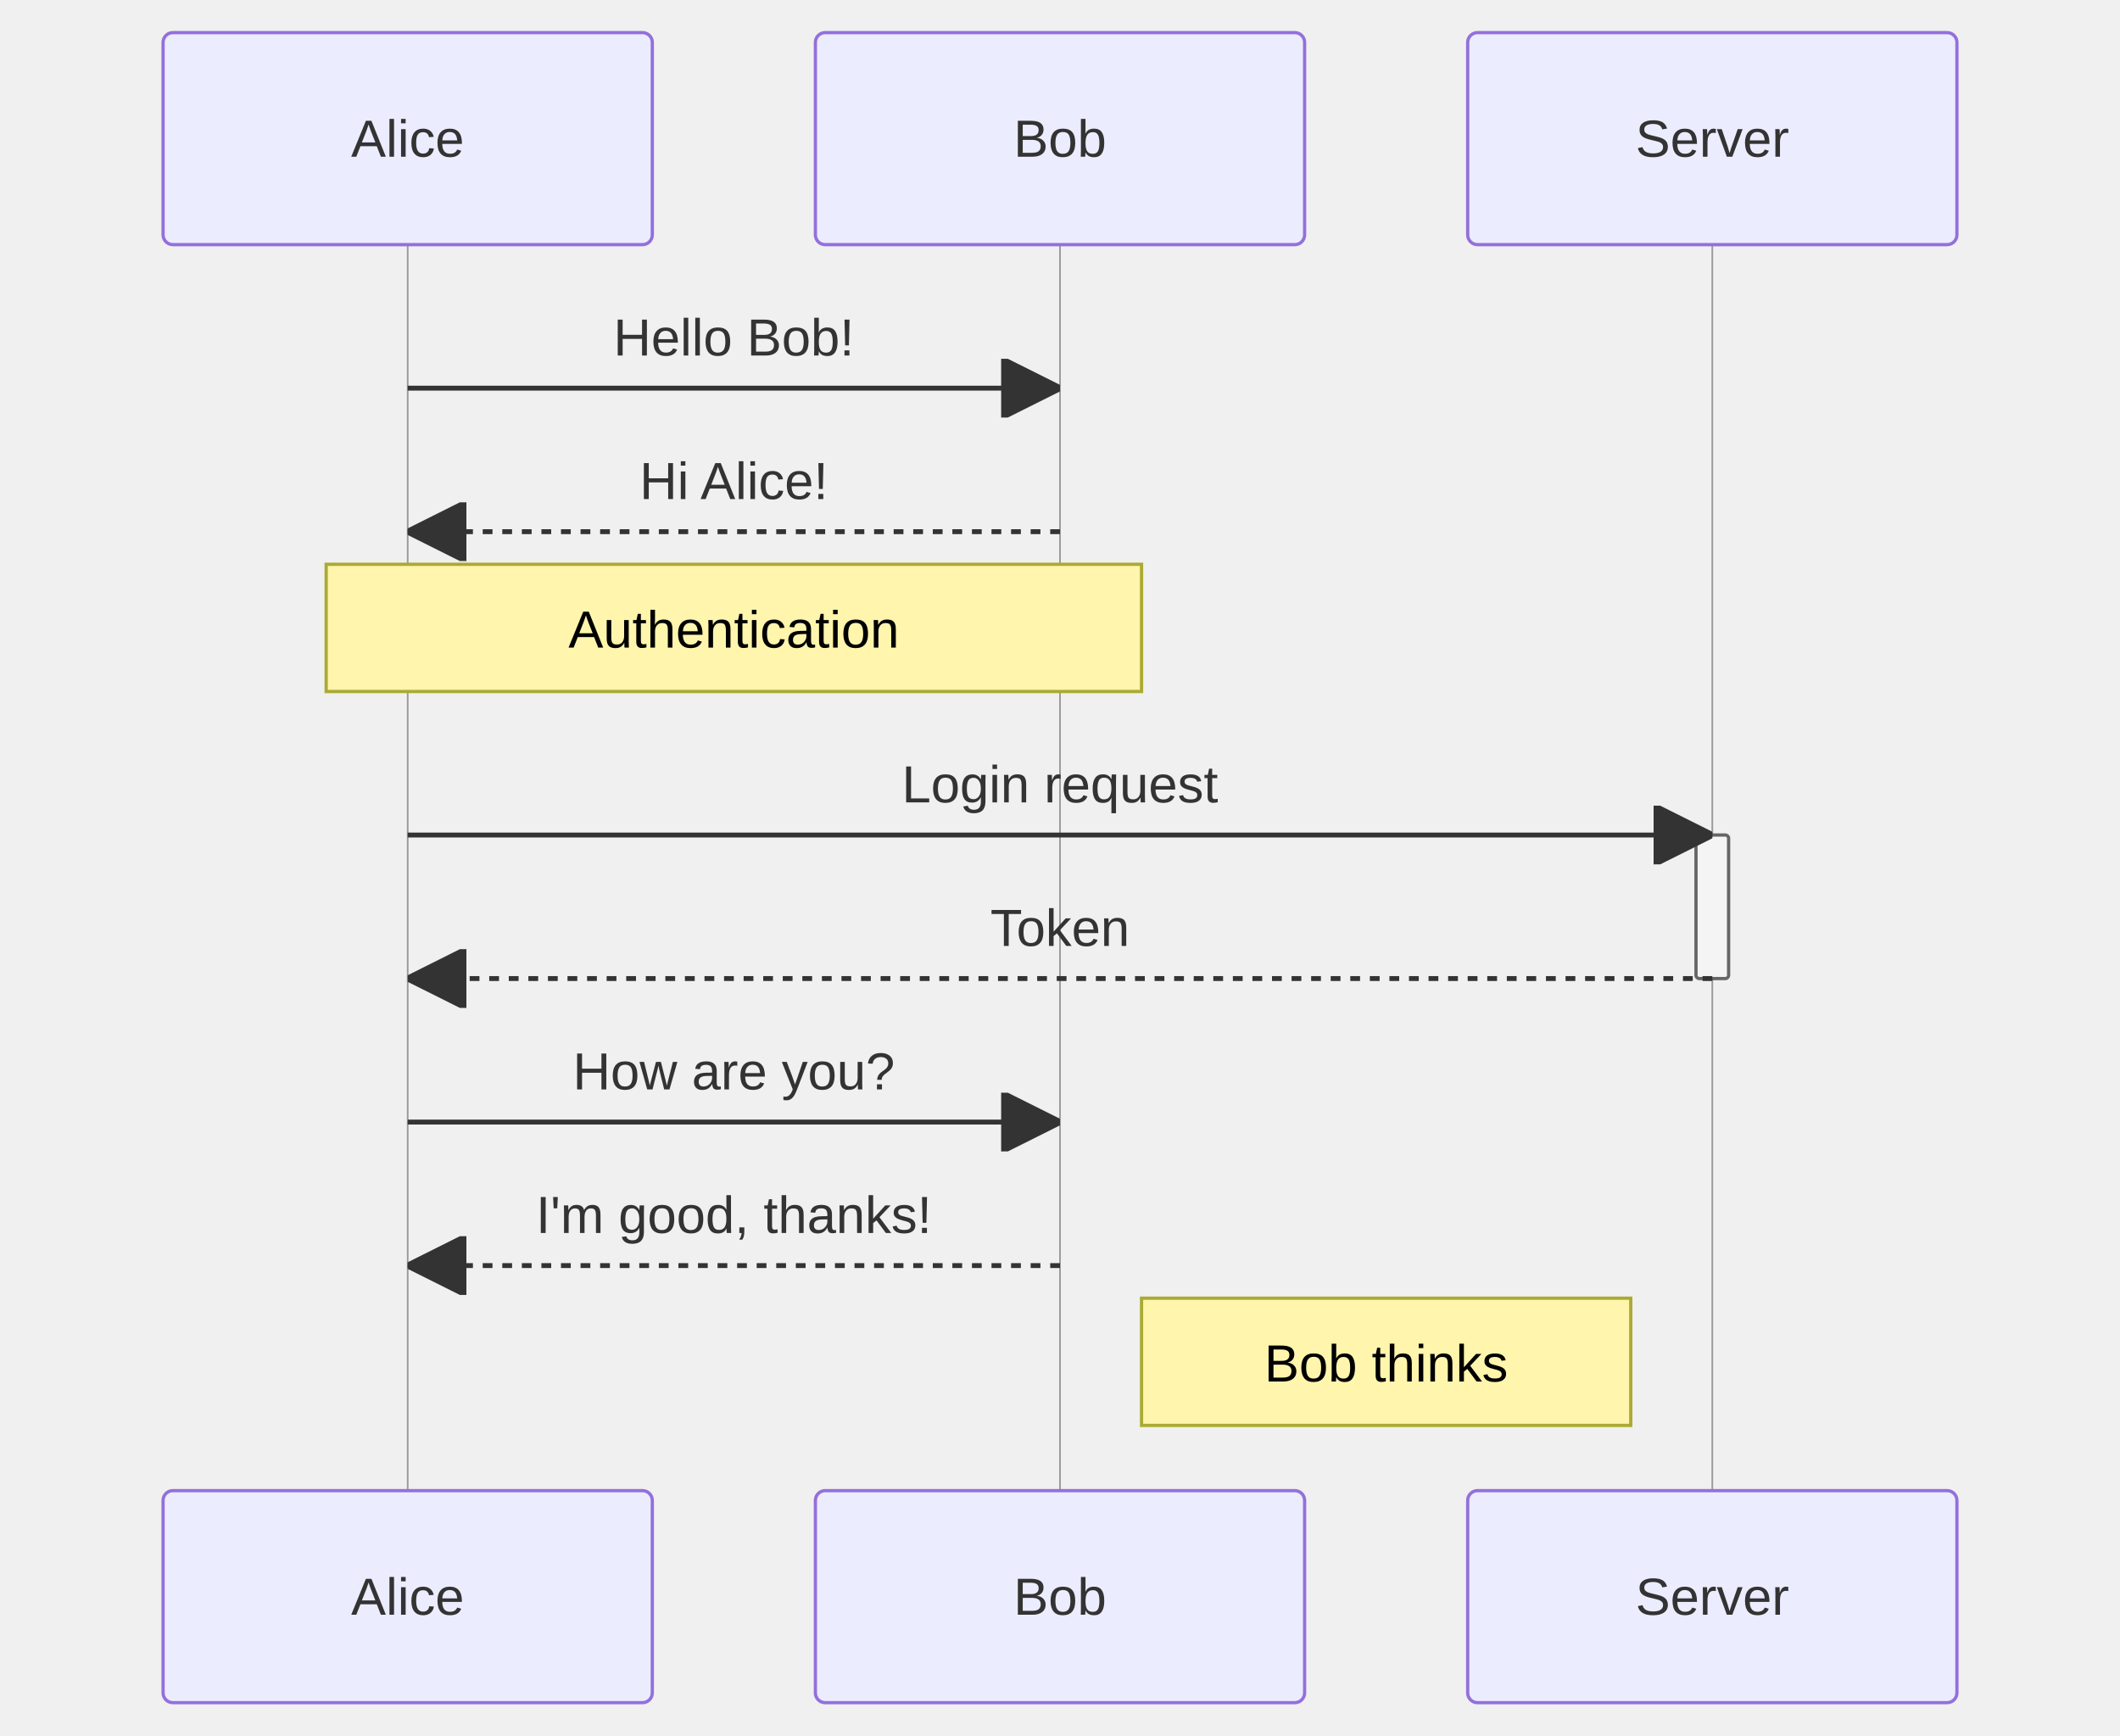
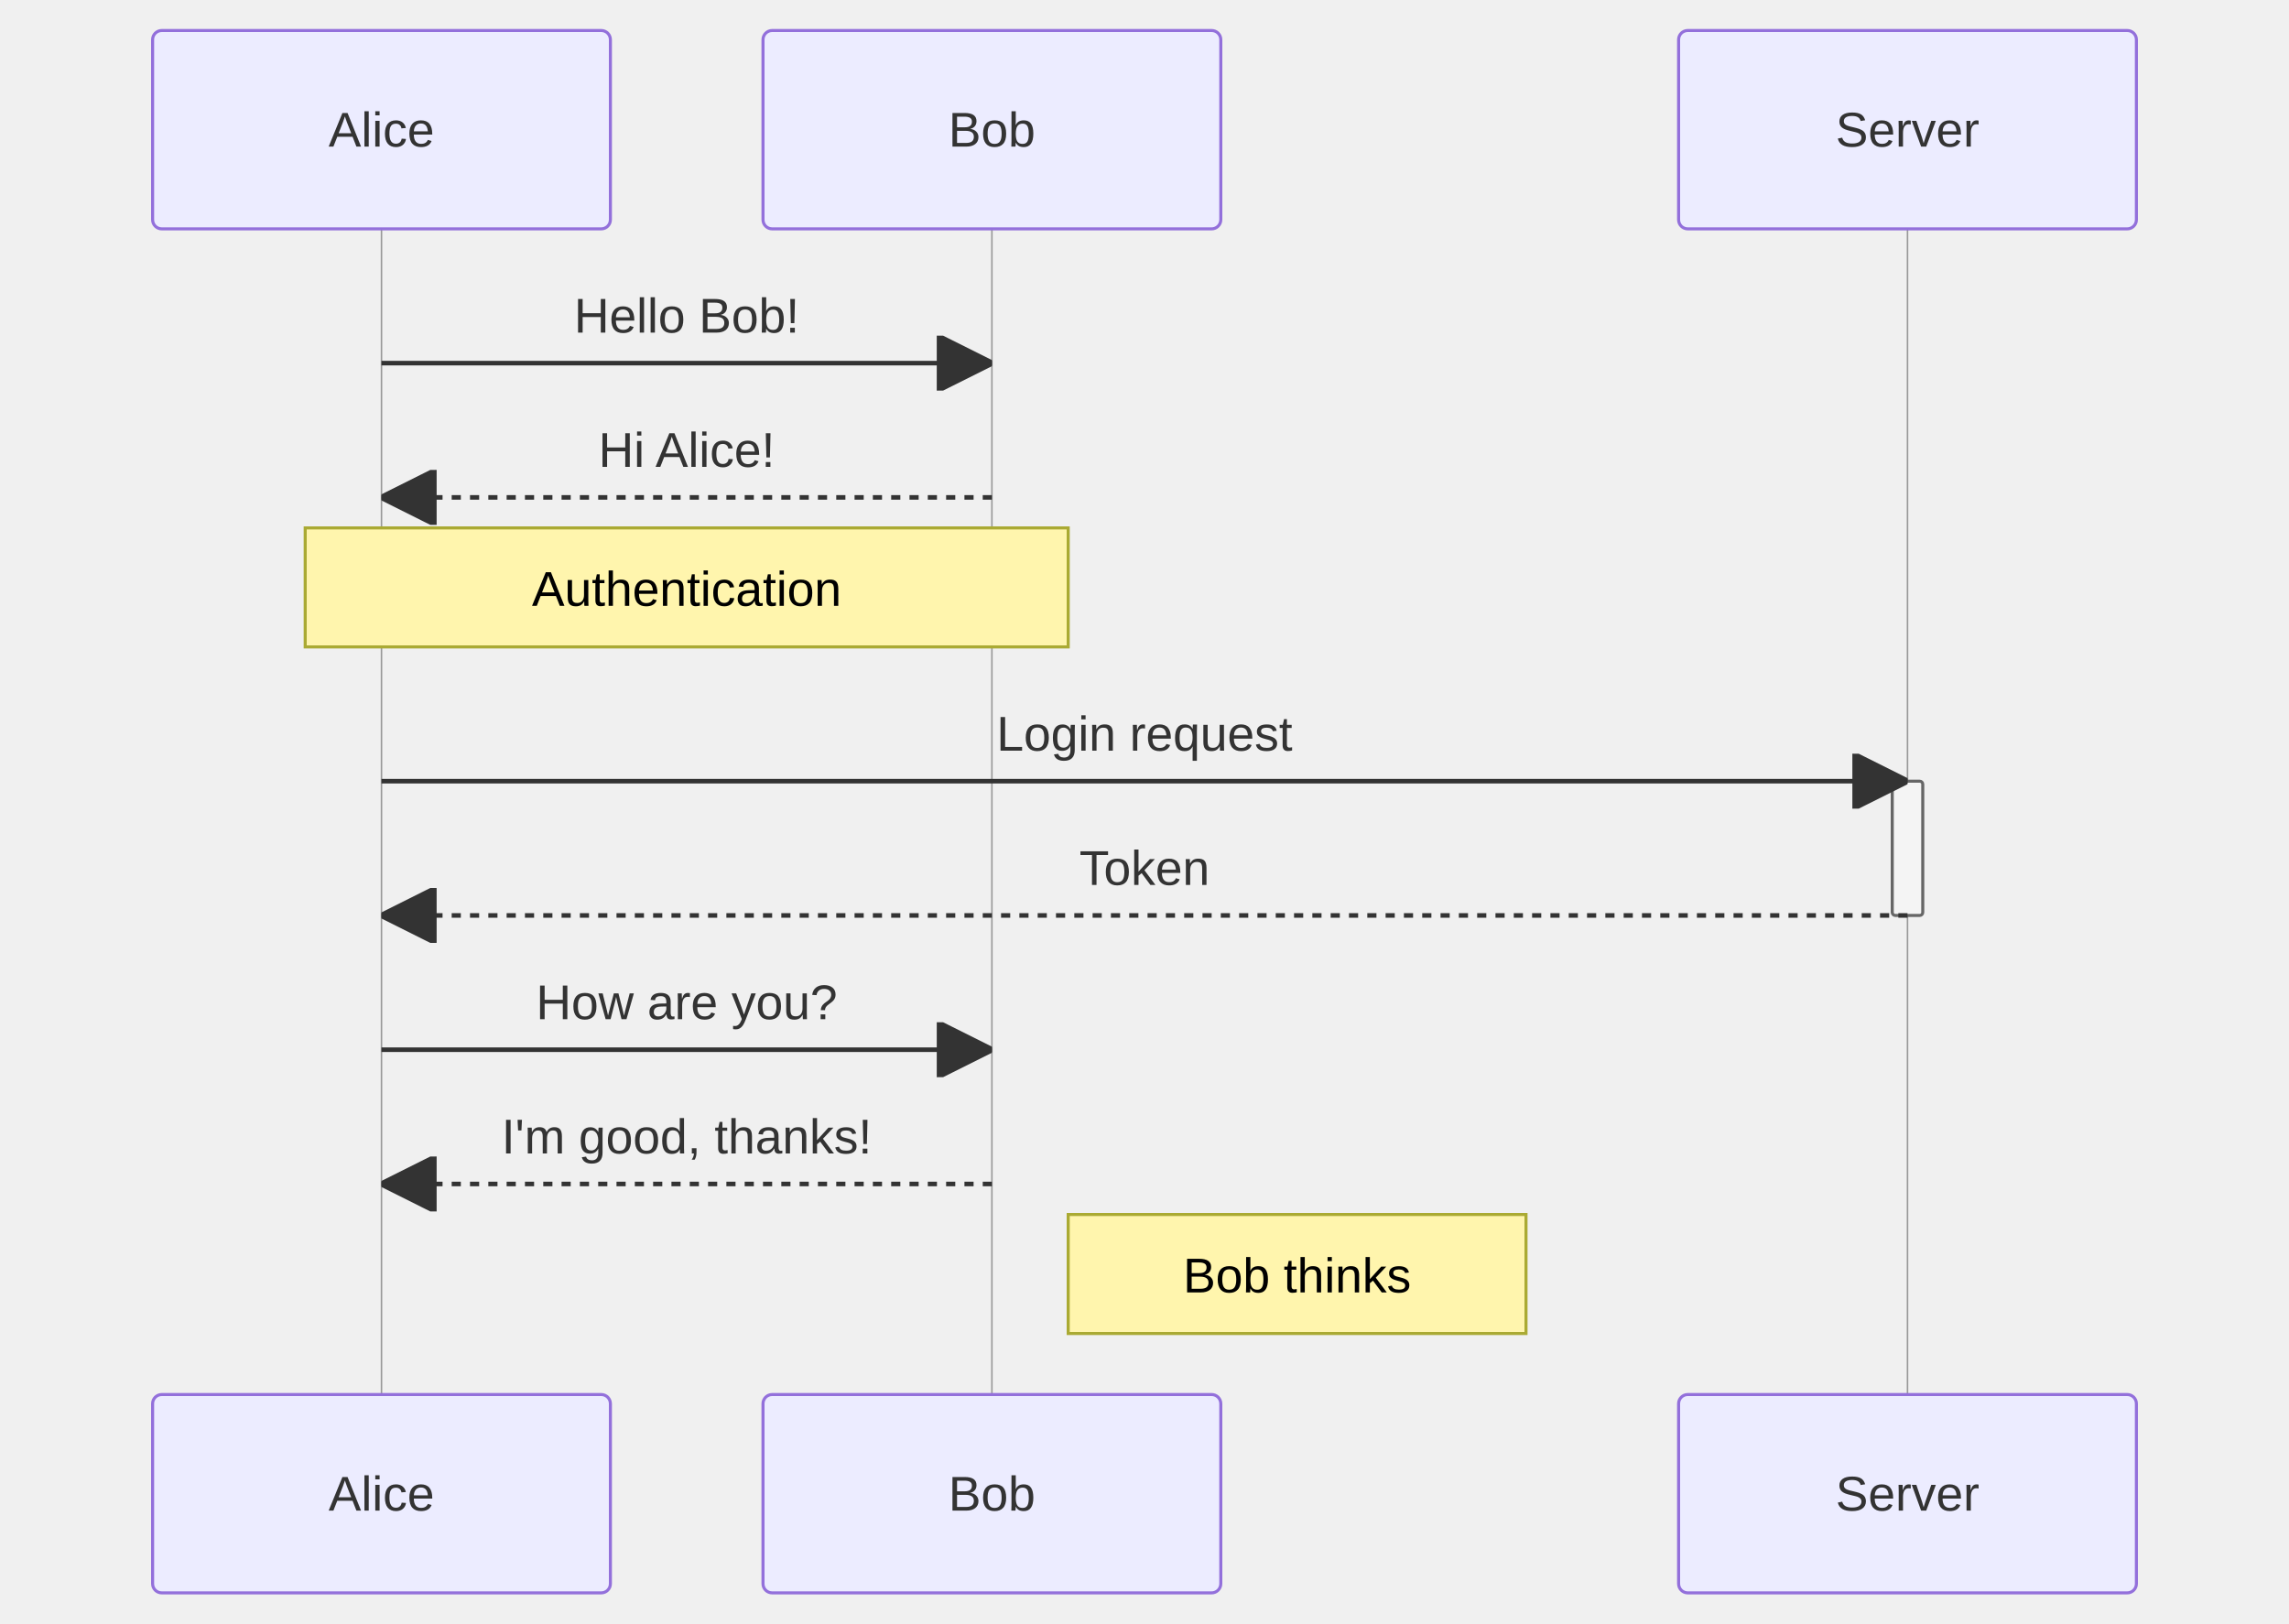
- <svg xmlns="http://www.w3.org/2000/svg" width="650" height="532" viewBox="-50 -10 650 532" class="mermaid">
+ <svg xmlns="http://www.w3.org/2000/svg" width="750" height="532" viewBox="-50 -10 750 532" class="mermaid">
  <style>

.mermaid {
  font-family: trebuchet ms, verdana, arial, sans-serif;
  font-size: 16px;
}

.node rect,
.node polygon,
.node circle,
.node ellipse,
.node path {
  fill: #ECECFF;
  stroke: #9370DB;
  stroke-width: 1px;
}

.node line {
  stroke: #9370DB;
  stroke-width: 1px;
}

.node .label {
  fill: #333333;
}

.node text {
  fill: #333333;
  font-family: trebuchet ms, verdana, arial, sans-serif;
  font-size: 16px;
}

.edge-path {
  fill: none;
  stroke: #333333;
  stroke-width: 1px;
}

.edge-label {
  fill: #333333;
  font-family: trebuchet ms, verdana, arial, sans-serif;
}

.edge-label-bg {
  fill: rgba(232, 232, 232, 0.8);
}

.subgraph {
  fill: #ffffde;
  stroke: #aaaa33;
  stroke-width: 1px;
}

.subgraph-title {
  fill: #333333;
  font-weight: bold;
}

.cluster rect {
  fill: #ffffde;
  stroke: #aaaa33;
  stroke-width: 1px;
  rx: 5px;
  ry: 5px;
}

.cluster-label {
  fill: #333333;
  font-family: trebuchet ms, verdana, arial, sans-serif;
  font-size: 16px;
  font-weight: bold;
}

marker path {
  fill: #333333;
  stroke: #333333;
}


.sequence-title {
  fill: #333333;
}

.actor {
  stroke: #9370DB;
  fill: #ECECFF;
}

.actor-box {
  stroke: #9370DB;
  fill: #ECECFF;
}

/* Actor text - no stroke (avoid outlined appearance) */
text.actor, text.actor &gt; tspan, text.actor-box, text.actor-label {
  fill: #333333;
  stroke: none;
}

.actor-line {
  stroke: #999999;
  stroke-width: 0.5px;
}

.messageLine0 {
  stroke-width: 1.5;
  stroke-dasharray: none;
  stroke: #333333;
}

.messageLine1 {
  stroke-width: 1.5;
  stroke-dasharray: 2, 2;
  stroke: #333333;
}

.message-line {
  stroke: #333333;
}

.messageText {
  fill: #333333;
  stroke: none;
}

.message-label {
  fill: #333333;
  stroke: none;
}

.note {
  stroke: #aaaa33;
  fill: #fff5ad;
}

.noteText, .noteText &gt; tspan {
  fill: black;
  stroke: none;
}

.note-text, .note-text &gt; tspan {
  fill: black;
  stroke: none;
}

.activation {
  fill: #f4f4f4;
  stroke: #666666;
}

.loopLine {
  stroke: #9370DB;
  fill: none;
  stroke-width: 2px;
  stroke-dasharray: 2, 2;
}

.loopText {
  fill: #333333;
}

.labelBox {
  stroke: #9370DB;
  fill: #ECECFF;
}

.sequence-marker-filled {
  fill: #333333;
  stroke: #333333;
}

.sequence-marker-open {
  fill: none;
  stroke: #333333;
}

.sequence-marker-cross {
  stroke: #333333;
}

.sequence-number {
  fill: #333333;
}

.sequenceNumber-circle {
  fill: #333333;
  stroke: #333333;
}

.sequenceNumber {
  fill: white;
}

  </style>
  <defs>
    <marker id="arrow-filled" viewBox="0 0 10 10" refX="10" refY="5" markerWidth="12" markerHeight="12" orient="auto">
      <path d="M 0 0 L 10 5 L 0 10 z" class="sequence-marker-filled" stroke-width="1" />
    </marker>
    <marker id="arrow-open" viewBox="0 0 10 10" refX="10" refY="5" markerWidth="12" markerHeight="12" orient="auto">
      <path d="M 0 0 L 10 5 L 0 10" class="sequence-marker-open" stroke-width="1" />
    </marker>
    <marker id="arrow-cross" viewBox="0 0 10 10" refX="5" refY="5" markerWidth="12" markerHeight="12" orient="auto">
      <line x1="0" y1="0" x2="10" y2="10" class="sequence-marker-cross" stroke-width="2" />
      <line x1="10" y1="0" x2="0" y2="10" class="sequence-marker-cross" stroke-width="2" />
    </marker>
    <marker id="sequencenumber" refX="15" refY="15" markerWidth="60" markerHeight="40" orient="auto">
      <circle cx="15" cy="15" r="6" class="sequence-number" />
    </marker>
  </defs>
  <g class="root">
    <g class="clusters">
      <line x1="75" y1="65" x2="75" y2="447" class="actor-line" stroke-width="0.5px" />
      <line x1="275" y1="65" x2="275" y2="447" class="actor-line" stroke-width="0.5px" />
-       <line x1="475" y1="65" x2="475" y2="447" class="actor-line" stroke-width="0.5px" />
-       <rect x="470" y="246" width="10" height="44" rx="1" ry="1" class="activation" />
+       <line x1="575" y1="65" x2="575" y2="447" class="actor-line" stroke-width="0.5px" />
+       <rect x="570" y="246" width="10" height="44" rx="1" ry="1" class="activation" />
    </g>
    <g class="edgePaths">
-       <line x1="75" y1="109" x2="275" y2="109" class="messageLine0" stroke-width="2" marker-end="url(#arrow-filled)" style="fill: none;" stroke="none" />
-       <line x1="275" y1="153" x2="75" y2="153" class="messageLine1" stroke="none" style="stroke-dasharray: 3, 3; fill: none;" stroke-width="2" marker-end="url(#arrow-filled)" />
-       <line x1="75" y1="246" x2="475" y2="246" class="messageLine0" marker-end="url(#arrow-filled)" stroke="none" stroke-width="2" style="fill: none;" />
-       <line x1="475" y1="290" x2="75" y2="290" class="messageLine1" style="stroke-dasharray: 3, 3; fill: none;" stroke-width="2" marker-end="url(#arrow-filled)" stroke="none" />
-       <line x1="75" y1="334" x2="275" y2="334" class="messageLine0" stroke="none" style="fill: none;" stroke-width="2" marker-end="url(#arrow-filled)" />
-       <line x1="275" y1="378" x2="75" y2="378" class="messageLine1" style="stroke-dasharray: 3, 3; fill: none;" stroke="none" stroke-width="2" marker-end="url(#arrow-filled)" />
+       <line x1="75" y1="109" x2="275" y2="109" class="messageLine0" stroke="none" stroke-width="2" marker-end="url(#arrow-filled)" style="fill: none;" />
+       <line x1="275" y1="153" x2="75" y2="153" class="messageLine1" stroke-width="2" style="stroke-dasharray: 3, 3; fill: none;" marker-end="url(#arrow-filled)" stroke="none" />
+       <line x1="75" y1="246" x2="575" y2="246" class="messageLine0" stroke-width="2" stroke="none" style="fill: none;" marker-end="url(#arrow-filled)" />
+       <line x1="575" y1="290" x2="75" y2="290" class="messageLine1" stroke="none" marker-end="url(#arrow-filled)" stroke-width="2" style="stroke-dasharray: 3, 3; fill: none;" />
+       <line x1="75" y1="334" x2="275" y2="334" class="messageLine0" marker-end="url(#arrow-filled)" stroke-width="2" stroke="none" style="fill: none;" />
+       <line x1="275" y1="378" x2="75" y2="378" class="messageLine1" marker-end="url(#arrow-filled)" style="stroke-dasharray: 3, 3; fill: none;" stroke-width="2" stroke="none" />
    </g>
    <g class="edgeLabels">
      <text x="175" y="99" class="message-label" text-anchor="middle" font-size="16">Hello Bob!</text>
      <text x="175" y="143" class="message-label" text-anchor="middle" font-size="16">Hi Alice!</text>
-       <text x="275" y="236" class="message-label" text-anchor="middle" font-size="16">Login request</text>
-       <text x="275" y="280" class="message-label" text-anchor="middle" font-size="16">Token</text>
-       <text x="175" y="324" class="message-label" text-anchor="middle" font-size="16">How are you?</text>
-       <text x="175" y="368" class="message-label" font-size="16" text-anchor="middle">I'm good, thanks!</text>
+       <text x="325" y="236" class="message-label" font-size="16" text-anchor="middle">Login request</text>
+       <text x="325" y="280" class="message-label" text-anchor="middle" font-size="16">Token</text>
+       <text x="175" y="324" class="message-label" font-size="16" text-anchor="middle">How are you?</text>
+       <text x="175" y="368" class="message-label" text-anchor="middle" font-size="16">I'm good, thanks!</text>
    </g>
    <g class="nodes">

    </g>
    <g class="actor">
      <rect x="0" y="0" width="150" height="65" rx="3" ry="3" class="actor actor-box" stroke-width="1" fill="#eaeaea" stroke="#666" />
-       <text x="75" y="32.5" class="actor actor-box" font-size="16" dominant-baseline="central" text-anchor="middle">Alice</text>
+       <text x="75" y="32.5" class="actor actor-box" font-size="16" text-anchor="middle" dominant-baseline="central">Alice</text>
    </g>
    <g class="actor">
      <rect x="200" y="0" width="150" height="65" rx="3" ry="3" class="actor actor-box" fill="#eaeaea" stroke-width="1" stroke="#666" />
-       <text x="275" y="32.5" class="actor actor-box" dominant-baseline="central" text-anchor="middle" font-size="16">Bob</text>
-     </g>
-     <g class="actor">
-       <rect x="400" y="0" width="150" height="65" rx="3" ry="3" class="actor actor-box" stroke-width="1" fill="#eaeaea" stroke="#666" />
-       <text x="475" y="32.5" class="actor actor-box" font-size="16" text-anchor="middle" dominant-baseline="central">Server</text>
+       <text x="275" y="32.5" class="actor actor-box" text-anchor="middle" dominant-baseline="central" font-size="16">Bob</text>
+     </g>
+     <g class="actor">
+       <rect x="500" y="0" width="150" height="65" rx="3" ry="3" class="actor actor-box" stroke-width="1" stroke="#666" fill="#eaeaea" />
+       <text x="575" y="32.5" class="actor actor-box" text-anchor="middle" dominant-baseline="central" font-size="16">Server</text>
    </g>
    <g class="note">
      <rect x="50" y="163" width="250" height="39" class="note" fill="#EDF2AE" stroke="#666" />
-       <text x="175" y="168" class="noteText" font-size="16" dominant-baseline="middle" text-anchor="middle" alignment-baseline="middle" dy="1em">Authentication</text>
+       <text x="175" y="168" class="noteText" dy="1em" alignment-baseline="middle" font-size="16" text-anchor="middle" dominant-baseline="middle">Authentication</text>
    </g>
    <g class="note">
-       <rect x="300" y="388" width="150" height="39" class="note" stroke="#666" fill="#EDF2AE" />
-       <text x="375" y="393" class="noteText" dominant-baseline="middle" font-size="16" dy="1em" alignment-baseline="middle" text-anchor="middle">Bob thinks</text>
-     </g>
-     <g class="actor">
-       <rect x="0" y="447" width="150" height="65" rx="3" ry="3" class="actor actor-box" stroke-width="1" fill="#eaeaea" stroke="#666" />
+       <rect x="300" y="388" width="150" height="39" class="note" fill="#EDF2AE" stroke="#666" />
+       <text x="375" y="393" class="noteText" dominant-baseline="middle" text-anchor="middle" dy="1em" font-size="16" alignment-baseline="middle">Bob thinks</text>
+     </g>
+     <g class="actor">
+       <rect x="0" y="447" width="150" height="65" rx="3" ry="3" class="actor actor-box" fill="#eaeaea" stroke-width="1" stroke="#666" />
      <text x="75" y="479.5" class="actor actor-box" text-anchor="middle" dominant-baseline="central" font-size="16">Alice</text>
    </g>
    <g class="actor">
      <rect x="200" y="447" width="150" height="65" rx="3" ry="3" class="actor actor-box" stroke-width="1" fill="#eaeaea" stroke="#666" />
-       <text x="275" y="479.5" class="actor actor-box" text-anchor="middle" dominant-baseline="central" font-size="16">Bob</text>
-     </g>
-     <g class="actor">
-       <rect x="400" y="447" width="150" height="65" rx="3" ry="3" class="actor actor-box" stroke-width="1" stroke="#666" fill="#eaeaea" />
-       <text x="475" y="479.5" class="actor actor-box" font-size="16" dominant-baseline="central" text-anchor="middle">Server</text>
+       <text x="275" y="479.5" class="actor actor-box" text-anchor="middle" font-size="16" dominant-baseline="central">Bob</text>
+     </g>
+     <g class="actor">
+       <rect x="500" y="447" width="150" height="65" rx="3" ry="3" class="actor actor-box" stroke-width="1" fill="#eaeaea" stroke="#666" />
+       <text x="575" y="479.5" class="actor actor-box" dominant-baseline="central" text-anchor="middle" font-size="16">Server</text>
    </g>
  </g>
</svg>
